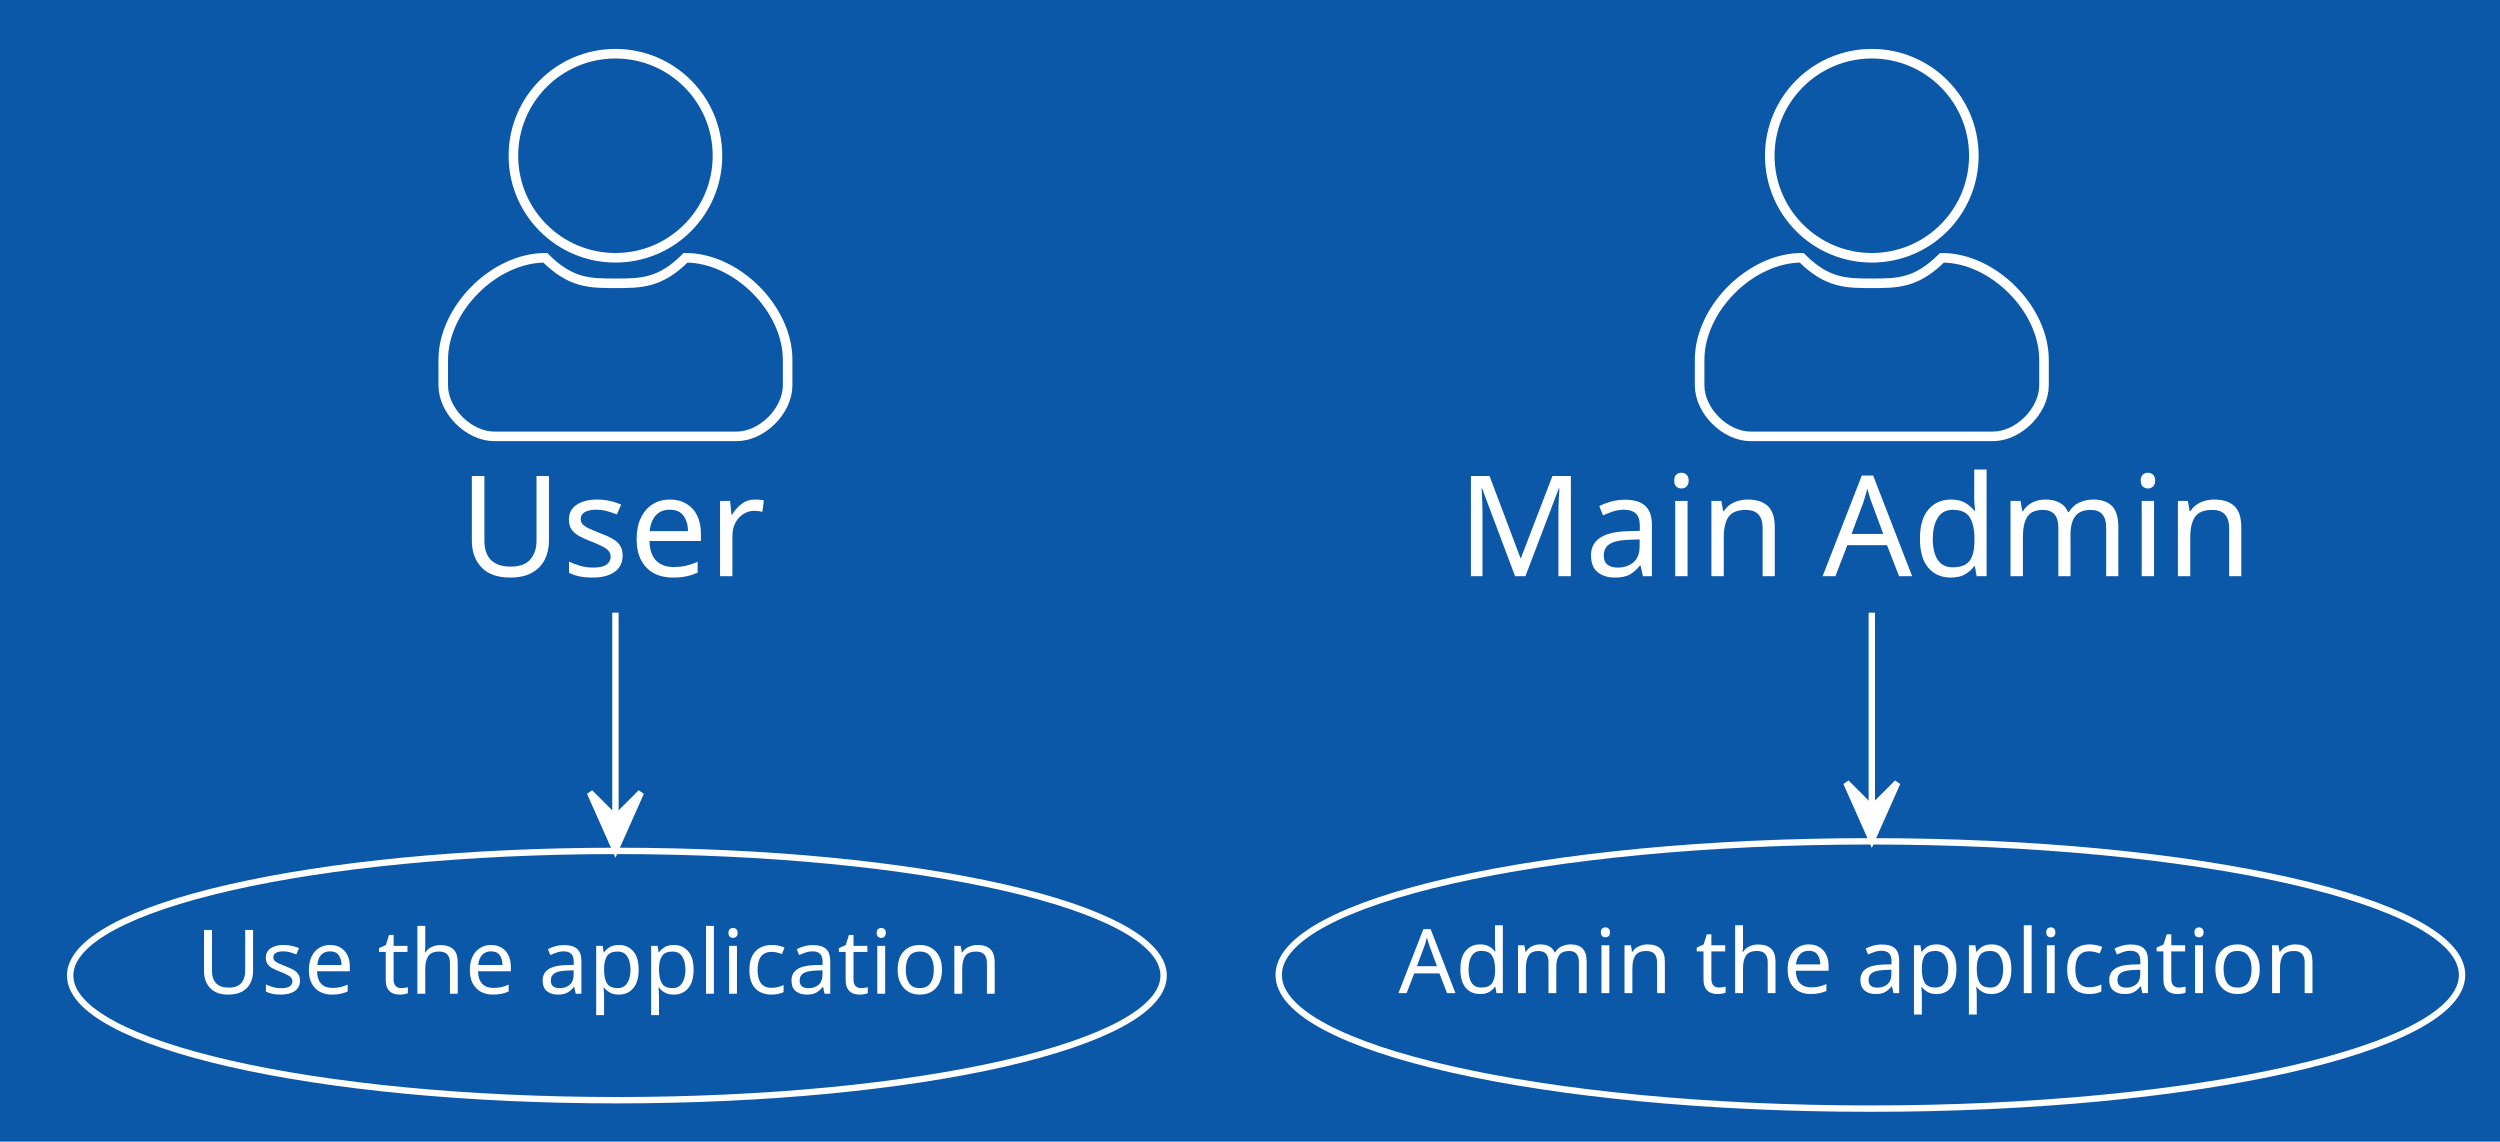
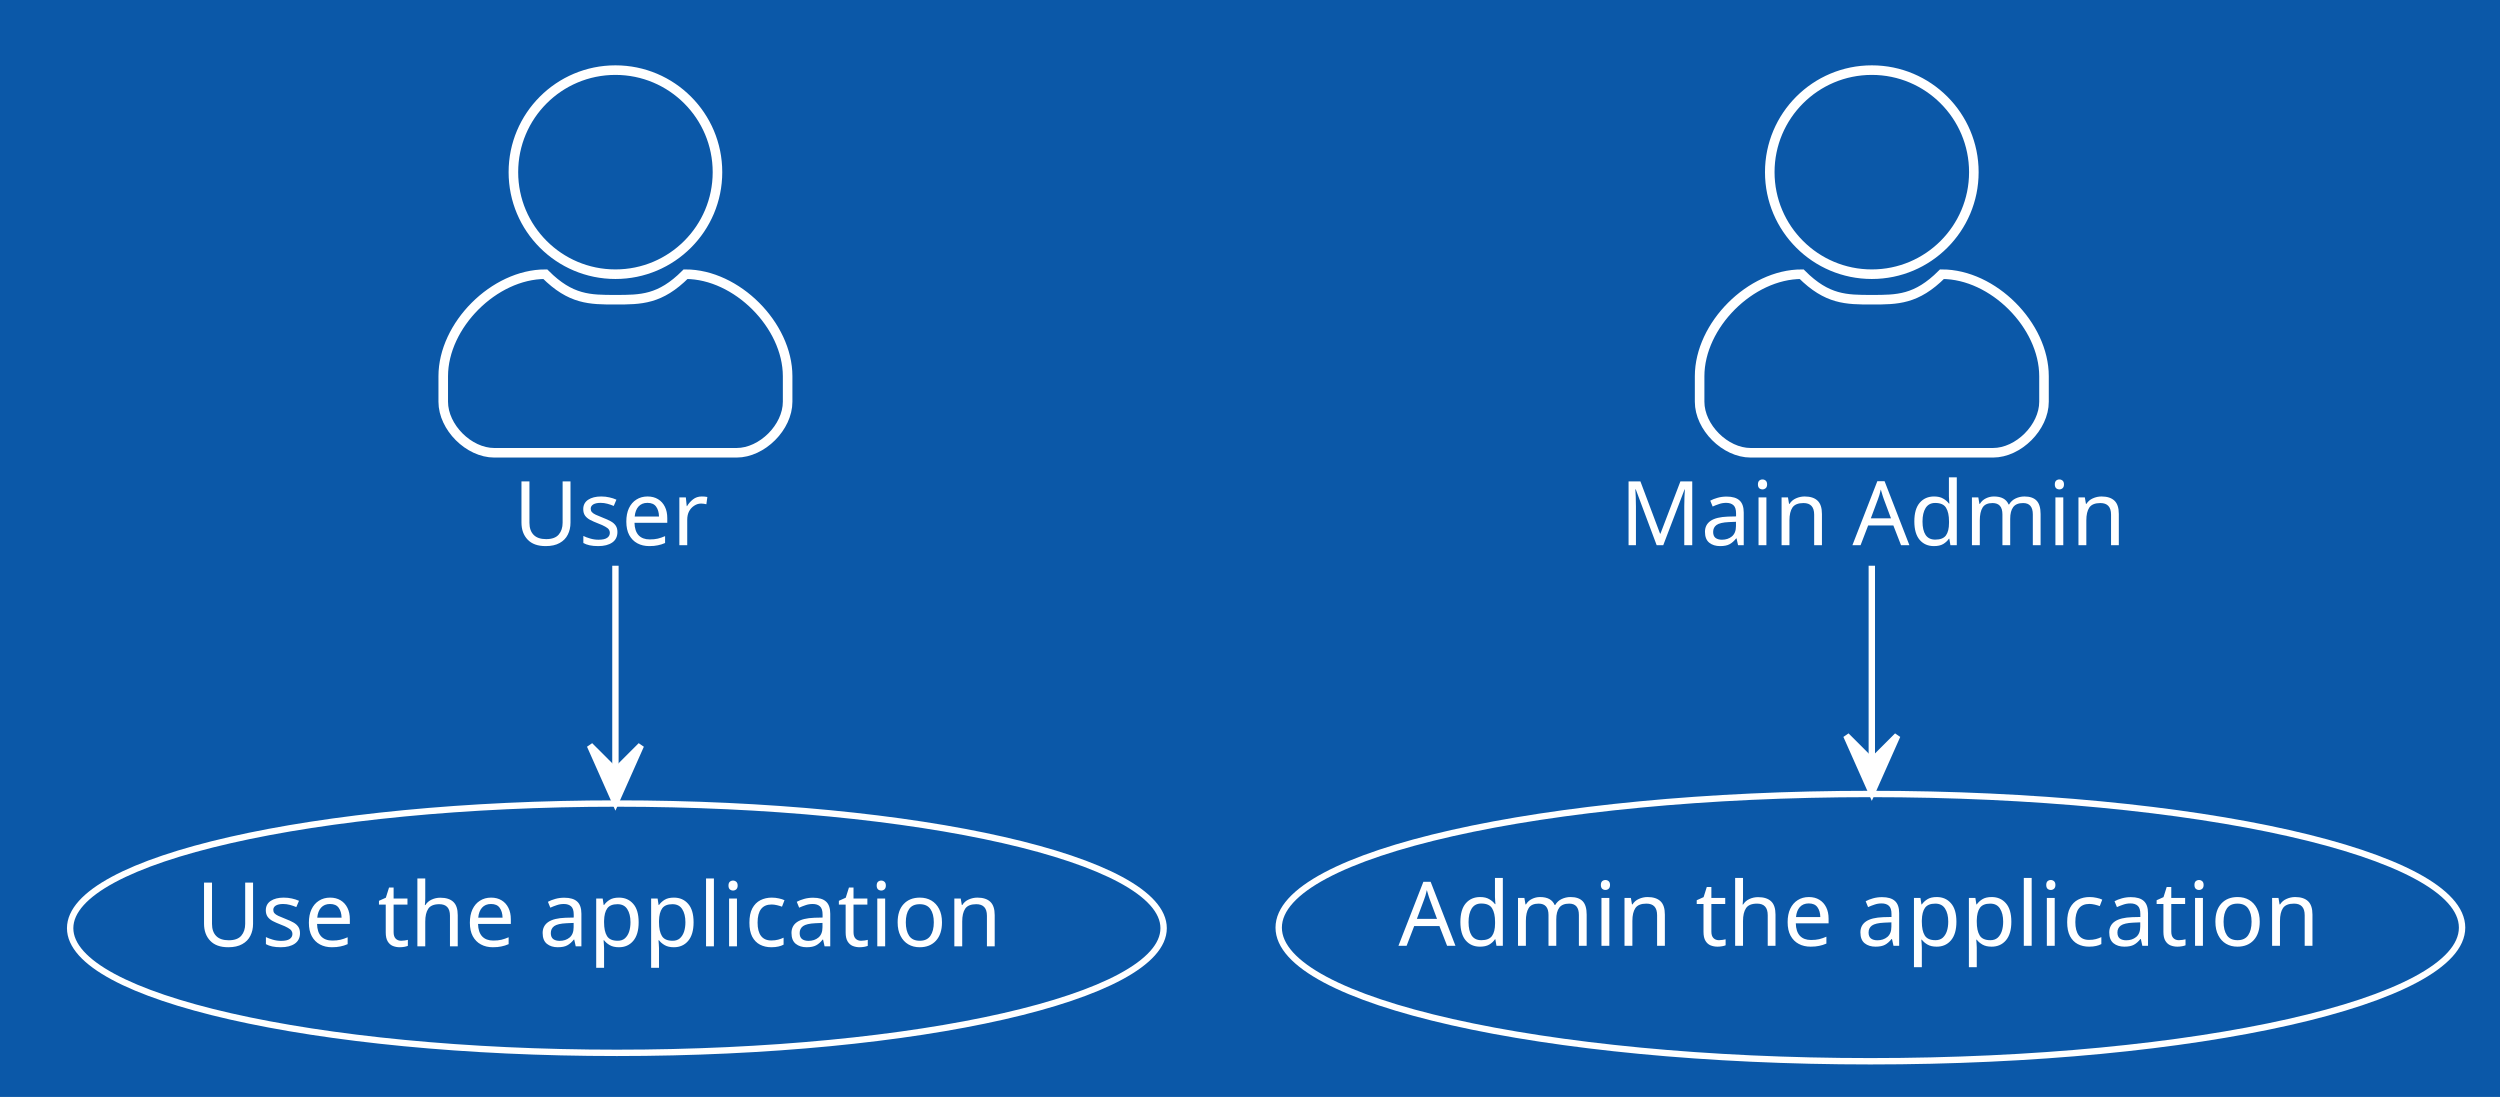
- <svg xmlns="http://www.w3.org/2000/svg" contentStyleType="text/css" height="179px" preserveAspectRatio="none" style="width:392px;height:179px;background:#0B58A8;" version="1.1" viewBox="0 0 392 179" width="392px" zoomAndPan="magnify">
+ <svg xmlns="http://www.w3.org/2000/svg" contentStyleType="text/css" height="172px" preserveAspectRatio="none" style="width:392px;height:172px;background:#0B58A8;" version="1.1" viewBox="0 0 392 172" width="392px" zoomAndPan="magnify">
  <defs />
  <g>
-     <rect fill="#0B58A8" height="179" style="stroke:none;stroke-width:1.0;" width="392" x="0" y="0" />
+     <rect fill="#0B58A8" height="172" style="stroke:none;stroke-width:1.0;" width="392" x="0" y="0" />
    <g id="elem_User">
-       <ellipse cx="96.5" cy="24.421" fill="#0B58A8" rx="16" ry="16" style="stroke:#FFFFFF;stroke-width:1.5;" />
-       <path d="M96.5,44.421 C100.5,44.421 103.5,44.421 107.5,40.421 C115.5,40.421 123.5,48.421 123.5,56.421 L123.5,60.421 C123.5,64.421 119.5,68.421 115.5,68.421 L77.5,68.421 C73.5,68.421 69.5,64.421 69.5,60.421 L69.5,56.421 C69.5,48.421 77.5,40.421 85.5,40.421 C89.5,44.421 92.5,44.421 96.5,44.421 " fill="#0B58A8" style="stroke:#FFFFFF;stroke-width:1.5;" />
-       <text fill="#FFFFFF" font-family="Verdana" font-size="22" lengthAdjust="spacing" textLength="49" x="72" y="90.342">User</text>
+       <ellipse cx="96.5" cy="26.995" fill="#0B58A8" rx="16" ry="16" style="stroke:#FFFFFF;stroke-width:1.5;" />
+       <path d="M96.5,46.995 C100.5,46.995 103.5,46.995 107.5,42.995 C115.5,42.995 123.5,50.995 123.5,58.995 L123.5,62.995 C123.5,66.995 119.5,70.995 115.5,70.995 L77.5,70.995 C73.5,70.995 69.5,66.995 69.5,62.995 L69.5,58.995 C69.5,50.995 77.5,42.995 85.5,42.995 C89.5,46.995 92.5,46.995 96.5,46.995 " fill="#0B58A8" style="stroke:#FFFFFF;stroke-width:1.5;" />
+       <text fill="#FFFFFF" font-family="Verdana" font-size="14" lengthAdjust="spacing" textLength="32" x="80.5" y="85.49">User</text>
    </g>
    <g id="elem_Use">
-       <ellipse cx="96.728" cy="152.966" fill="#0B58A8" rx="85.728" ry="19.546" style="stroke:#FFFFFF;stroke-width:1.0;" />
-       <text fill="#FFFFFF" font-family="Verdana" font-size="14" lengthAdjust="spacing" textLength="132" x="30.728" y="155.813">Use the application</text>
+       <ellipse cx="96.728" cy="145.541" fill="#0B58A8" rx="85.728" ry="19.546" style="stroke:#FFFFFF;stroke-width:1.0;" />
+       <text fill="#FFFFFF" font-family="Verdana" font-size="14" lengthAdjust="spacing" textLength="132" x="30.728" y="148.387">Use the application</text>
    </g>
    <g id="elem_Admin">
-       <ellipse cx="293.5" cy="24.421" fill="#0B58A8" rx="16" ry="16" style="stroke:#FFFFFF;stroke-width:1.5;" />
-       <path d="M293.5,44.421 C297.5,44.421 300.5,44.421 304.5,40.421 C312.5,40.421 320.5,48.421 320.5,56.421 L320.5,60.421 C320.5,64.421 316.5,68.421 312.5,68.421 L274.5,68.421 C270.5,68.421 266.5,64.421 266.5,60.421 L266.5,56.421 C266.5,48.421 274.5,40.421 282.5,40.421 C286.5,44.421 289.5,44.421 293.5,44.421 " fill="#0B58A8" style="stroke:#FFFFFF;stroke-width:1.5;" />
-       <text fill="#FFFFFF" font-family="Verdana" font-size="22" lengthAdjust="spacing" textLength="130" x="228.5" y="90.342">Main Admin</text>
+       <ellipse cx="293.5" cy="26.995" fill="#0B58A8" rx="16" ry="16" style="stroke:#FFFFFF;stroke-width:1.5;" />
+       <path d="M293.5,46.995 C297.5,46.995 300.5,46.995 304.5,42.995 C312.5,42.995 320.5,50.995 320.5,58.995 L320.5,62.995 C320.5,66.995 316.5,70.995 312.5,70.995 L274.5,70.995 C270.5,70.995 266.5,66.995 266.5,62.995 L266.5,58.995 C266.5,50.995 274.5,42.995 282.5,42.995 C286.5,46.995 289.5,46.995 293.5,46.995 " fill="#0B58A8" style="stroke:#FFFFFF;stroke-width:1.5;" />
+       <text fill="#FFFFFF" font-family="Verdana" font-size="14" lengthAdjust="spacing" textLength="79" x="254" y="85.49">Main Admin</text>
    </g>
    <g id="elem_Admin the application">
-       <ellipse cx="293.277" cy="152.876" fill="#0B58A8" rx="92.777" ry="20.955" style="stroke:#FFFFFF;stroke-width:1.0;" />
-       <text fill="#FFFFFF" font-family="Verdana" font-size="14" lengthAdjust="spacing" textLength="148" x="219.277" y="155.723">Admin the application</text>
+       <ellipse cx="293.277" cy="145.451" fill="#0B58A8" rx="92.777" ry="20.955" style="stroke:#FFFFFF;stroke-width:1.0;" />
+       <text fill="#FFFFFF" font-family="Verdana" font-size="14" lengthAdjust="spacing" textLength="148" x="219.277" y="148.297">Admin the application</text>
    </g>
-     <path d="M96.5,96.063 C96.5,109.117 96.5,122.74 96.5,133.265 " fill="none" style="stroke:#FFFFFF;stroke-width:1.0;" />
-     <polygon fill="#FFFFFF" points="96.5,133.265,100.5,124.265,96.5,128.265,92.5,124.265,96.5,133.265" style="stroke:#FFFFFF;stroke-width:1.0;" />
-     <path d="M293.5,96.063 C293.5,108.49 293.5,121.434 293.5,131.728 " fill="none" style="stroke:#FFFFFF;stroke-width:1.0;" />
-     <polygon fill="#FFFFFF" points="293.5,131.728,297.5,122.728,293.5,126.728,289.5,122.728,293.5,131.728" style="stroke:#FFFFFF;stroke-width:1.0;" />
+     <path d="M96.5,88.704 C96.5,101.549 96.5,115.265 96.5,125.883 " fill="none" style="stroke:#FFFFFF;stroke-width:1.0;" />
+     <polygon fill="#FFFFFF" points="96.5,125.883,100.5,116.883,96.5,120.883,92.5,116.883,96.5,125.883" style="stroke:#FFFFFF;stroke-width:1.0;" />
+     <path d="M293.5,88.704 C293.5,100.938 293.5,113.961 293.5,124.346 " fill="none" style="stroke:#FFFFFF;stroke-width:1.0;" />
+     <polygon fill="#FFFFFF" points="293.5,124.346,297.5,115.346,293.5,119.346,289.5,115.346,293.5,124.346" style="stroke:#FFFFFF;stroke-width:1.0;" />
  </g>
</svg>
